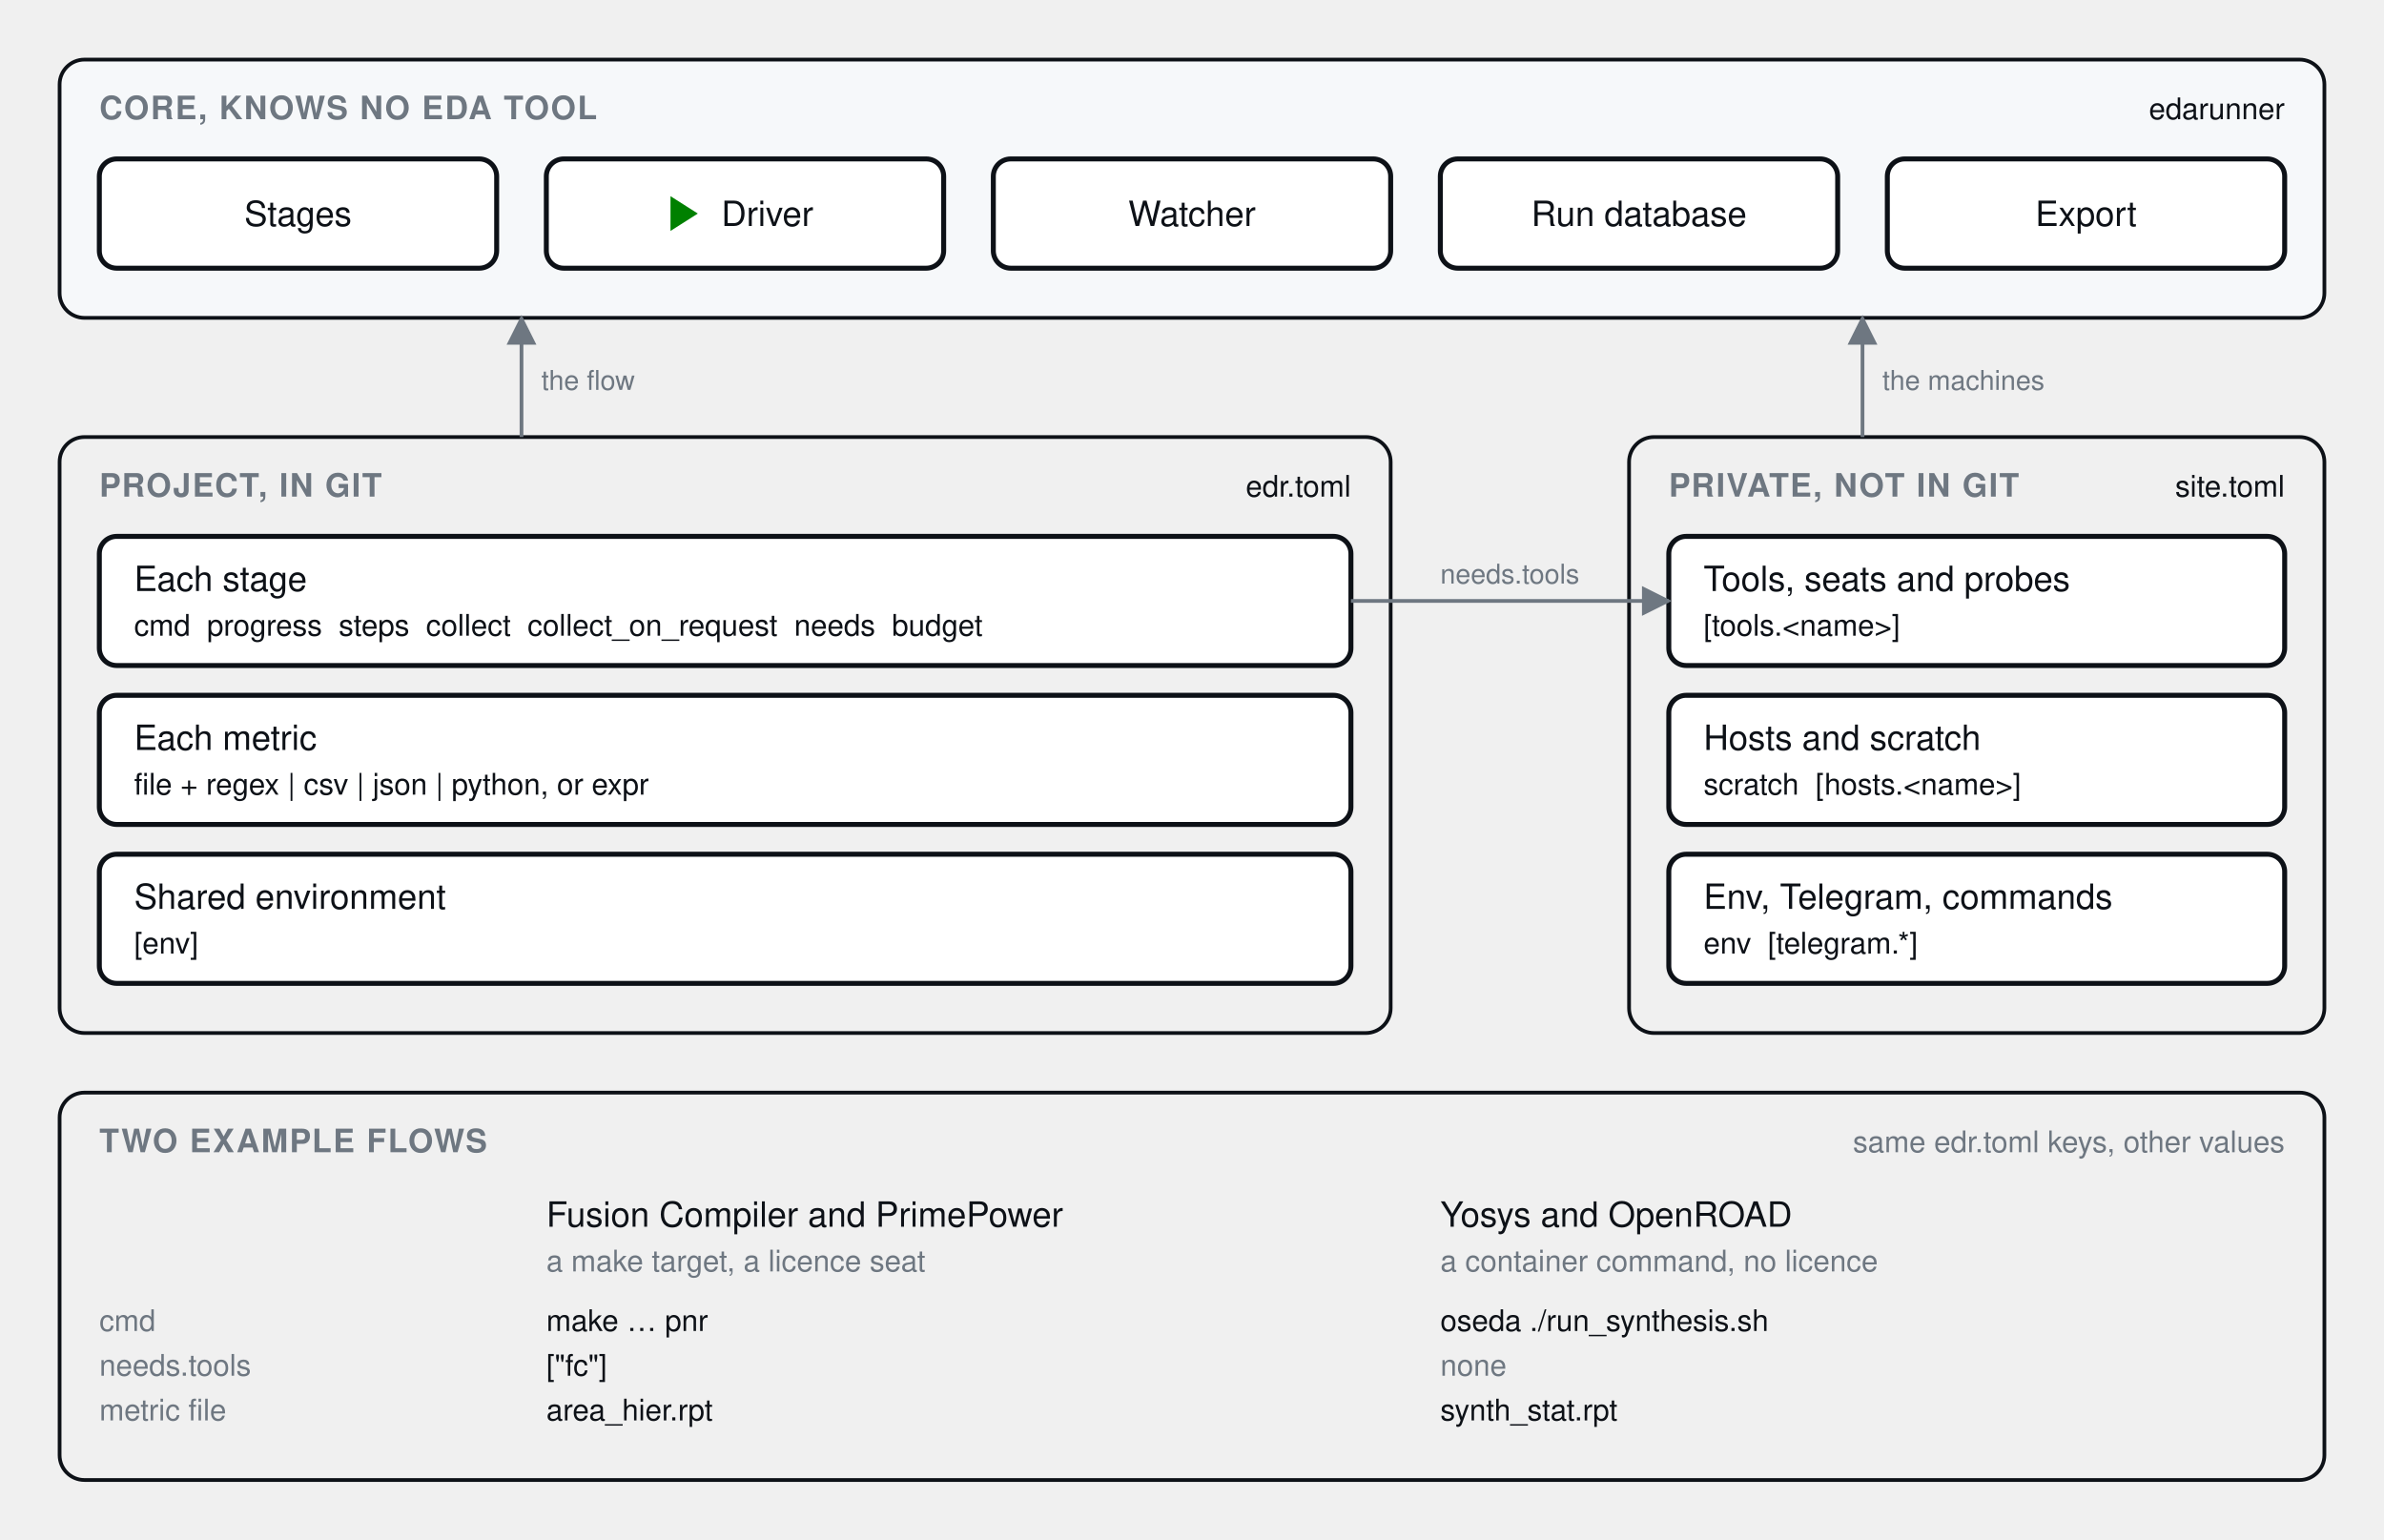
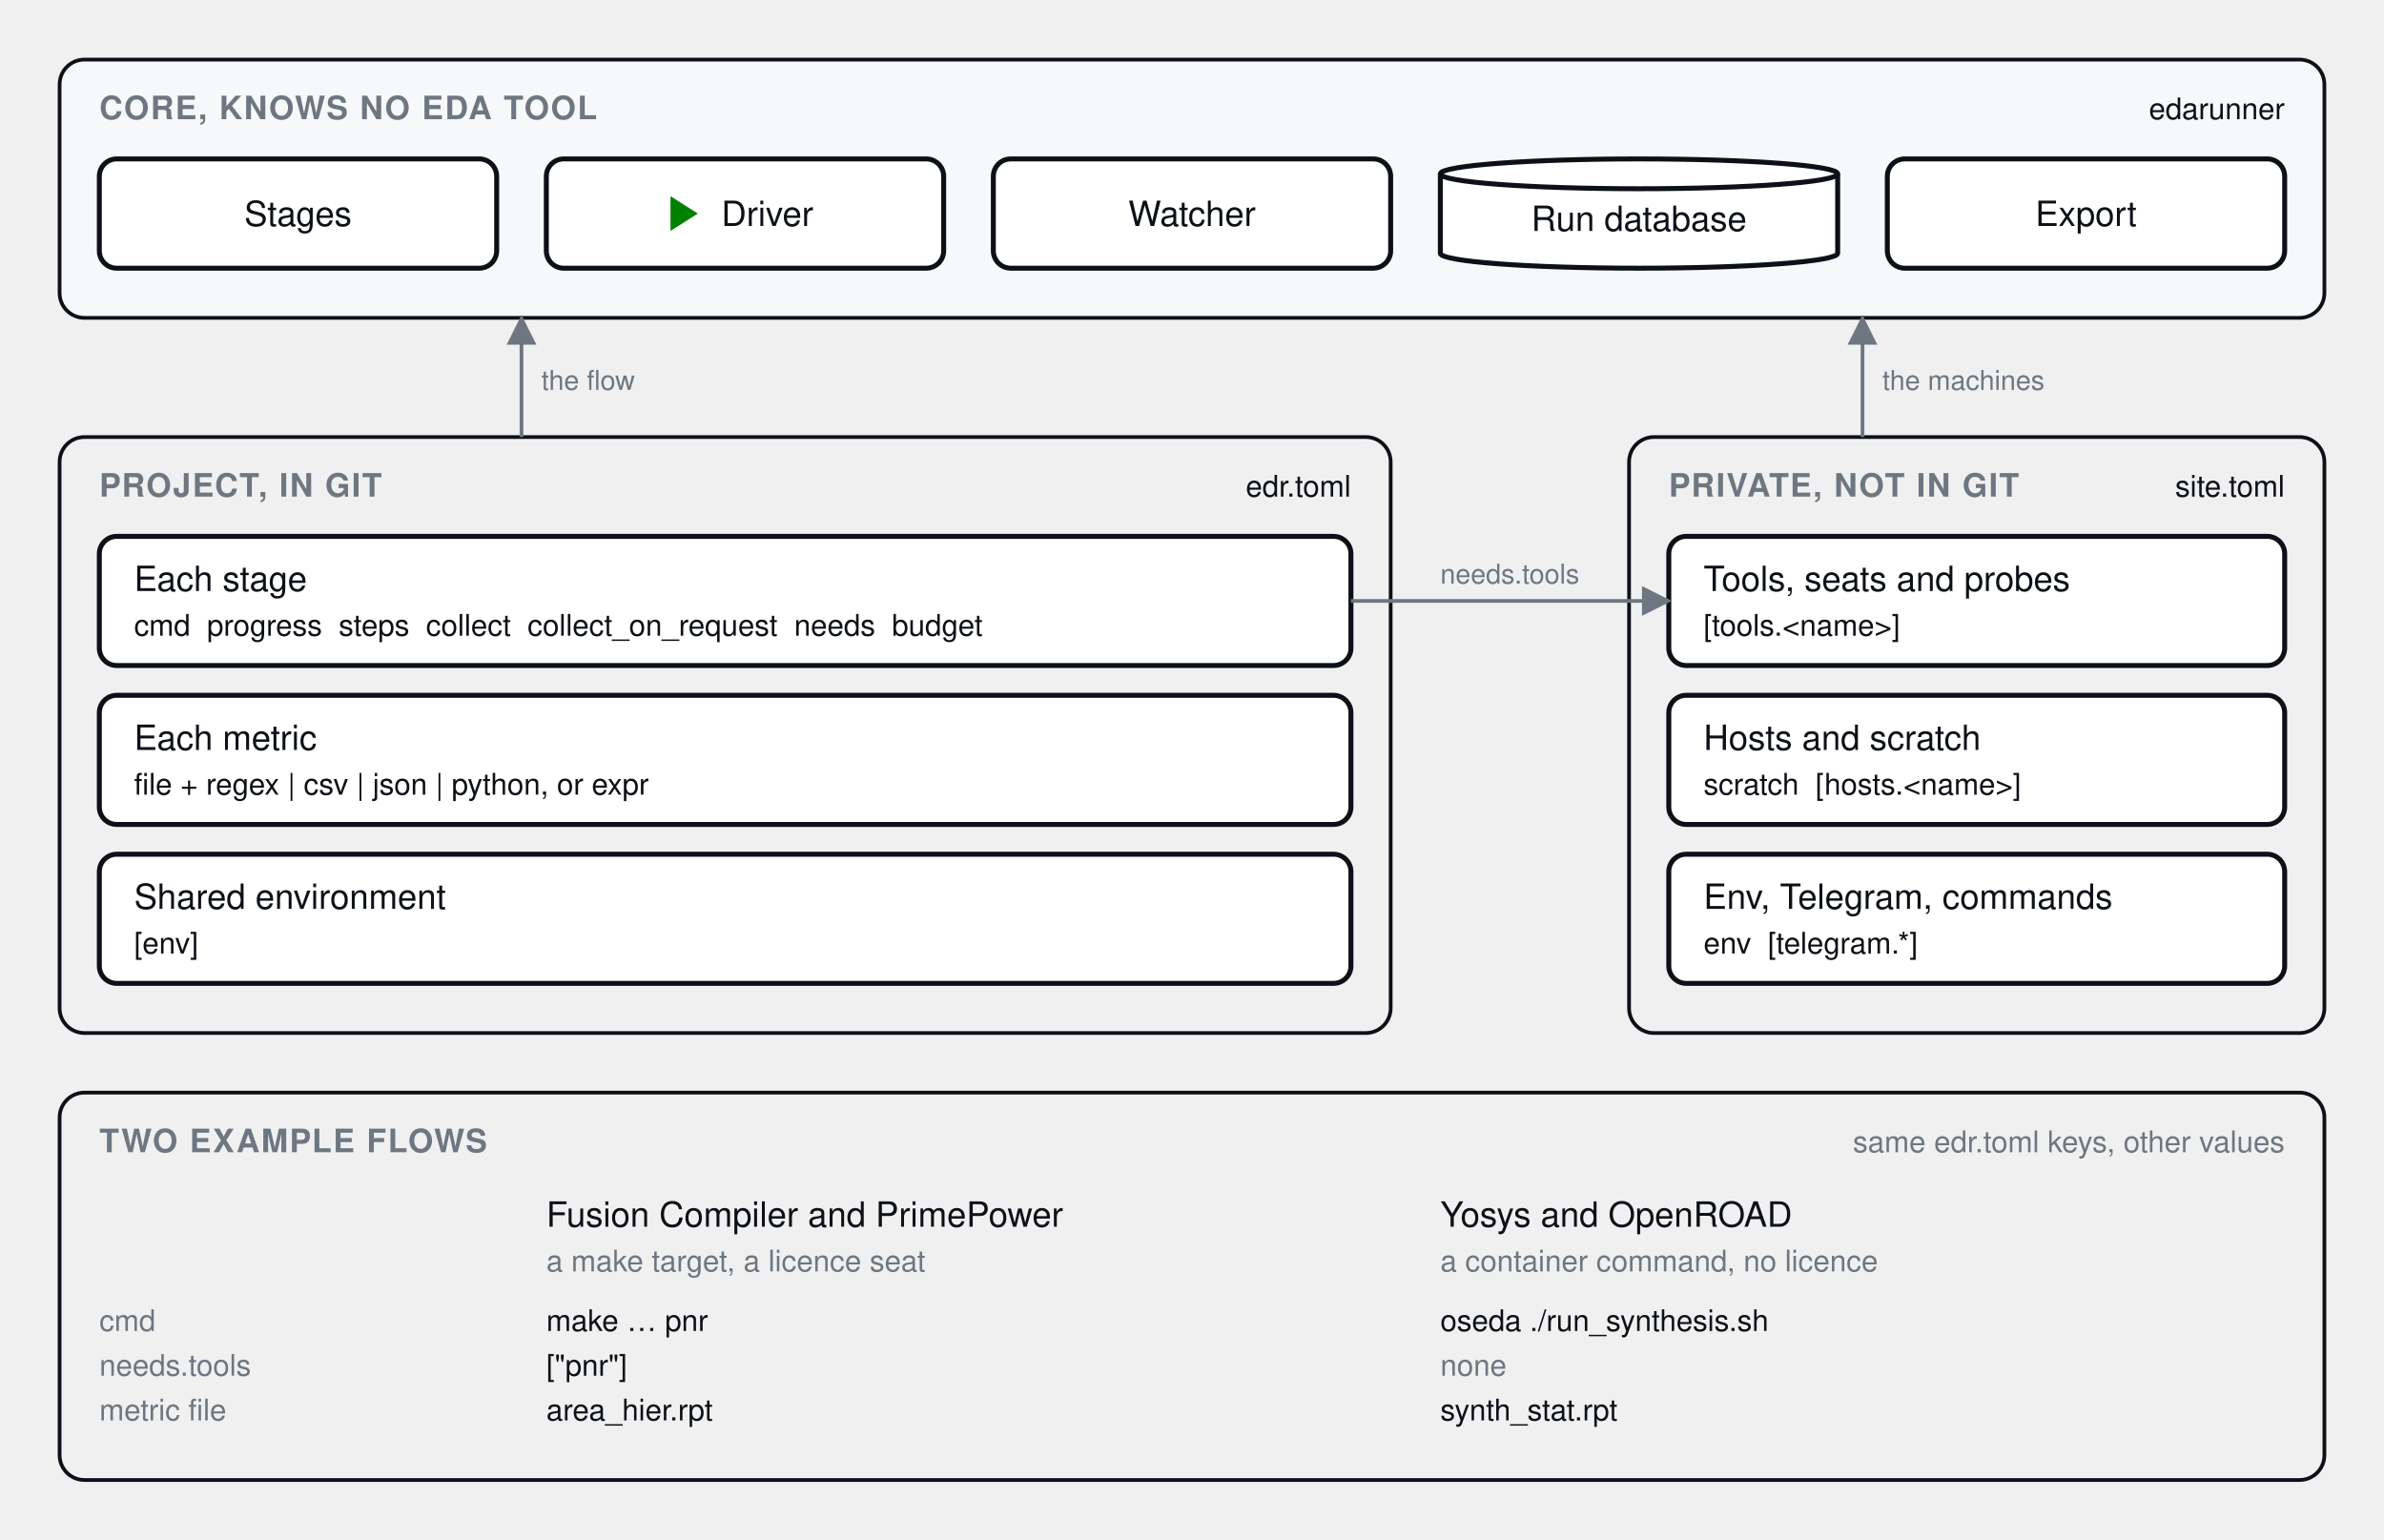
<svg xmlns="http://www.w3.org/2000/svg" width="960" height="620" viewBox="0 0 960 620" role="img" aria-label="How a flow plugs into edarunner: the core, the project edr.toml and the private site.toml">
  <style>
  .box { fill: #ffffff; stroke: #0d1117; stroke-width: 2; }
  .frame { fill: none; stroke: #0d1117; stroke-width: 1.5; }
  .frame-fill { fill: #f6f8fa; stroke: #0d1117; stroke-width: 1.5; }
  .run { fill: #008000; }
  .t { font-family: Helvetica, Arial, sans-serif; font-size: 14px; fill: #0d1117; }
  .s { font-family: Helvetica, Arial, sans-serif; font-size: 12px; fill: #6e7781; }
  .h { font-family: Helvetica, Arial, sans-serif; font-size: 13px; font-weight: 700; fill: #6e7781; letter-spacing: 0.6px; }
  .m { font-family: Helvetica, Arial, sans-serif; font-size: 12px; fill: #0d1117; }
  .m.key { fill: #6e7781; }
  .a { fill: none; stroke: #6e7781; stroke-width: 1.5; marker-end: url(#arrow); }
  .al { font-family: Helvetica, Arial, sans-serif; font-size: 11px; fill: #6e7781; }
  @media (prefers-color-scheme: dark) {
    .box { fill: #0d1117; }
    .frame-fill { fill: #161b22; }
    .t, .m { fill: #e6edf3; }
    .box, .frame, .frame-fill { stroke: #e6edf3; }
  }
</style>
  <defs>
    <marker id="arrow" viewBox="0 0 10 10" refX="9" refY="5" markerWidth="8" markerHeight="8" orient="auto-start-reverse">
      <path d="M0 0L10 5L0 10z" fill="#6e7781" />
    </marker>
  </defs>
  <rect class="frame-fill" x="24" y="24" width="912" height="104" rx="10" />
  <text class="h" x="40" y="48">CORE, KNOWS NO EDA TOOL</text>
  <text class="m" x="920" y="48" text-anchor="end">edarunner</text>
  <rect class="box" x="40" y="64" width="160" height="44" rx="7" />
  <text class="t" x="120" y="91" text-anchor="middle">Stages</text>
  <rect class="box" x="220" y="64" width="160" height="44" rx="7" />
  <text class="t" x="309" y="91" text-anchor="middle">Driver</text>
  <rect class="box" x="400" y="64" width="160" height="44" rx="7" />
  <text class="t" x="480" y="91" text-anchor="middle">Watcher</text>
-   <rect class="box" x="580" y="64" width="160" height="44" rx="7" />
-   <text class="t" x="660" y="91" text-anchor="middle">Run database</text>
+   <path class="box" d="M580 70v32a80 6 0 0 0 160 0V70" />
+   <ellipse class="box" cx="660" cy="70" rx="80" ry="6" />
+   <text class="t" x="660" y="93" text-anchor="middle">Run database</text>
  <rect class="box" x="760" y="64" width="160" height="44" rx="7" />
  <text class="t" x="840" y="91" text-anchor="middle">Export</text>
  <path class="run" d="M270 79v14l11-7z" />
  <rect class="frame" x="24" y="176" width="536" height="240" rx="10" />
  <text class="h" x="40" y="200">PROJECT, IN GIT</text>
  <text class="m" x="544" y="200" text-anchor="end">edr.toml</text>
  <rect class="box" x="40" y="216" width="504" height="52" rx="7" />
  <text class="t" x="54" y="238">Each stage</text>
  <text class="m" x="54" y="256" xml:space="preserve">cmd  progress  steps  collect  collect_on_request  needs  budget</text>
  <rect class="box" x="40" y="280" width="504" height="52" rx="7" />
  <text class="t" x="54" y="302">Each metric</text>
  <text class="m" x="54" y="320" xml:space="preserve">file + regex | csv | json | python, or expr</text>
  <rect class="box" x="40" y="344" width="504" height="52" rx="7" />
  <text class="t" x="54" y="366">Shared environment</text>
  <text class="m" x="54" y="384">[env]</text>
  <rect class="frame" x="656" y="176" width="280" height="240" rx="10" />
  <text class="h" x="672" y="200">PRIVATE, NOT IN GIT</text>
  <text class="m" x="920" y="200" text-anchor="end">site.toml</text>
  <rect class="box" x="672" y="216" width="248" height="52" rx="7" />
  <text class="t" x="686" y="238">Tools, seats and probes</text>
  <text class="m" x="686" y="256">[tools.&lt;name&gt;]</text>
  <rect class="box" x="672" y="280" width="248" height="52" rx="7" />
  <text class="t" x="686" y="302">Hosts and scratch</text>
  <text class="m" x="686" y="320" xml:space="preserve">scratch  [hosts.&lt;name&gt;]</text>
  <rect class="box" x="672" y="344" width="248" height="52" rx="7" />
  <text class="t" x="686" y="366">Env, Telegram, commands</text>
  <text class="m" x="686" y="384" xml:space="preserve">env  [telegram.*]</text>
  <path class="a" d="M210 176V128" />
  <text class="al" x="218" y="157">the flow</text>
  <path class="a" d="M750 176V128" />
  <text class="al" x="758" y="157">the machines</text>
  <path class="a" d="M544 242H672" />
  <text class="al" x="608" y="235" text-anchor="middle">needs.tools</text>
  <rect class="frame" x="24" y="440" width="912" height="156" rx="10" />
  <text class="h" x="40" y="464">TWO EXAMPLE FLOWS</text>
  <text class="s" x="920" y="464" text-anchor="end">same edr.toml keys, other values</text>
  <text class="t" x="220" y="494">Fusion Compiler and PrimePower</text>
  <text class="t" x="580" y="494">Yosys and OpenROAD</text>
  <text class="s" x="220" y="512">a make target, a licence seat</text>
  <text class="s" x="580" y="512">a container command, no licence</text>
  <text class="m key" x="40" y="536">cmd</text>
  <text class="m" x="220" y="536">make … pnr</text>
  <text class="m" x="580" y="536">oseda ./run_synthesis.sh</text>
  <text class="m key" x="40" y="554">needs.tools</text>
-   <text class="m" x="220" y="554">["fc"]</text>
+   <text class="m" x="220" y="554">["pnr"]</text>
  <text class="s" x="580" y="554">none</text>
  <text class="m key" x="40" y="572">metric file</text>
  <text class="m" x="220" y="572">area_hier.rpt</text>
  <text class="m" x="580" y="572">synth_stat.rpt</text>
</svg>
